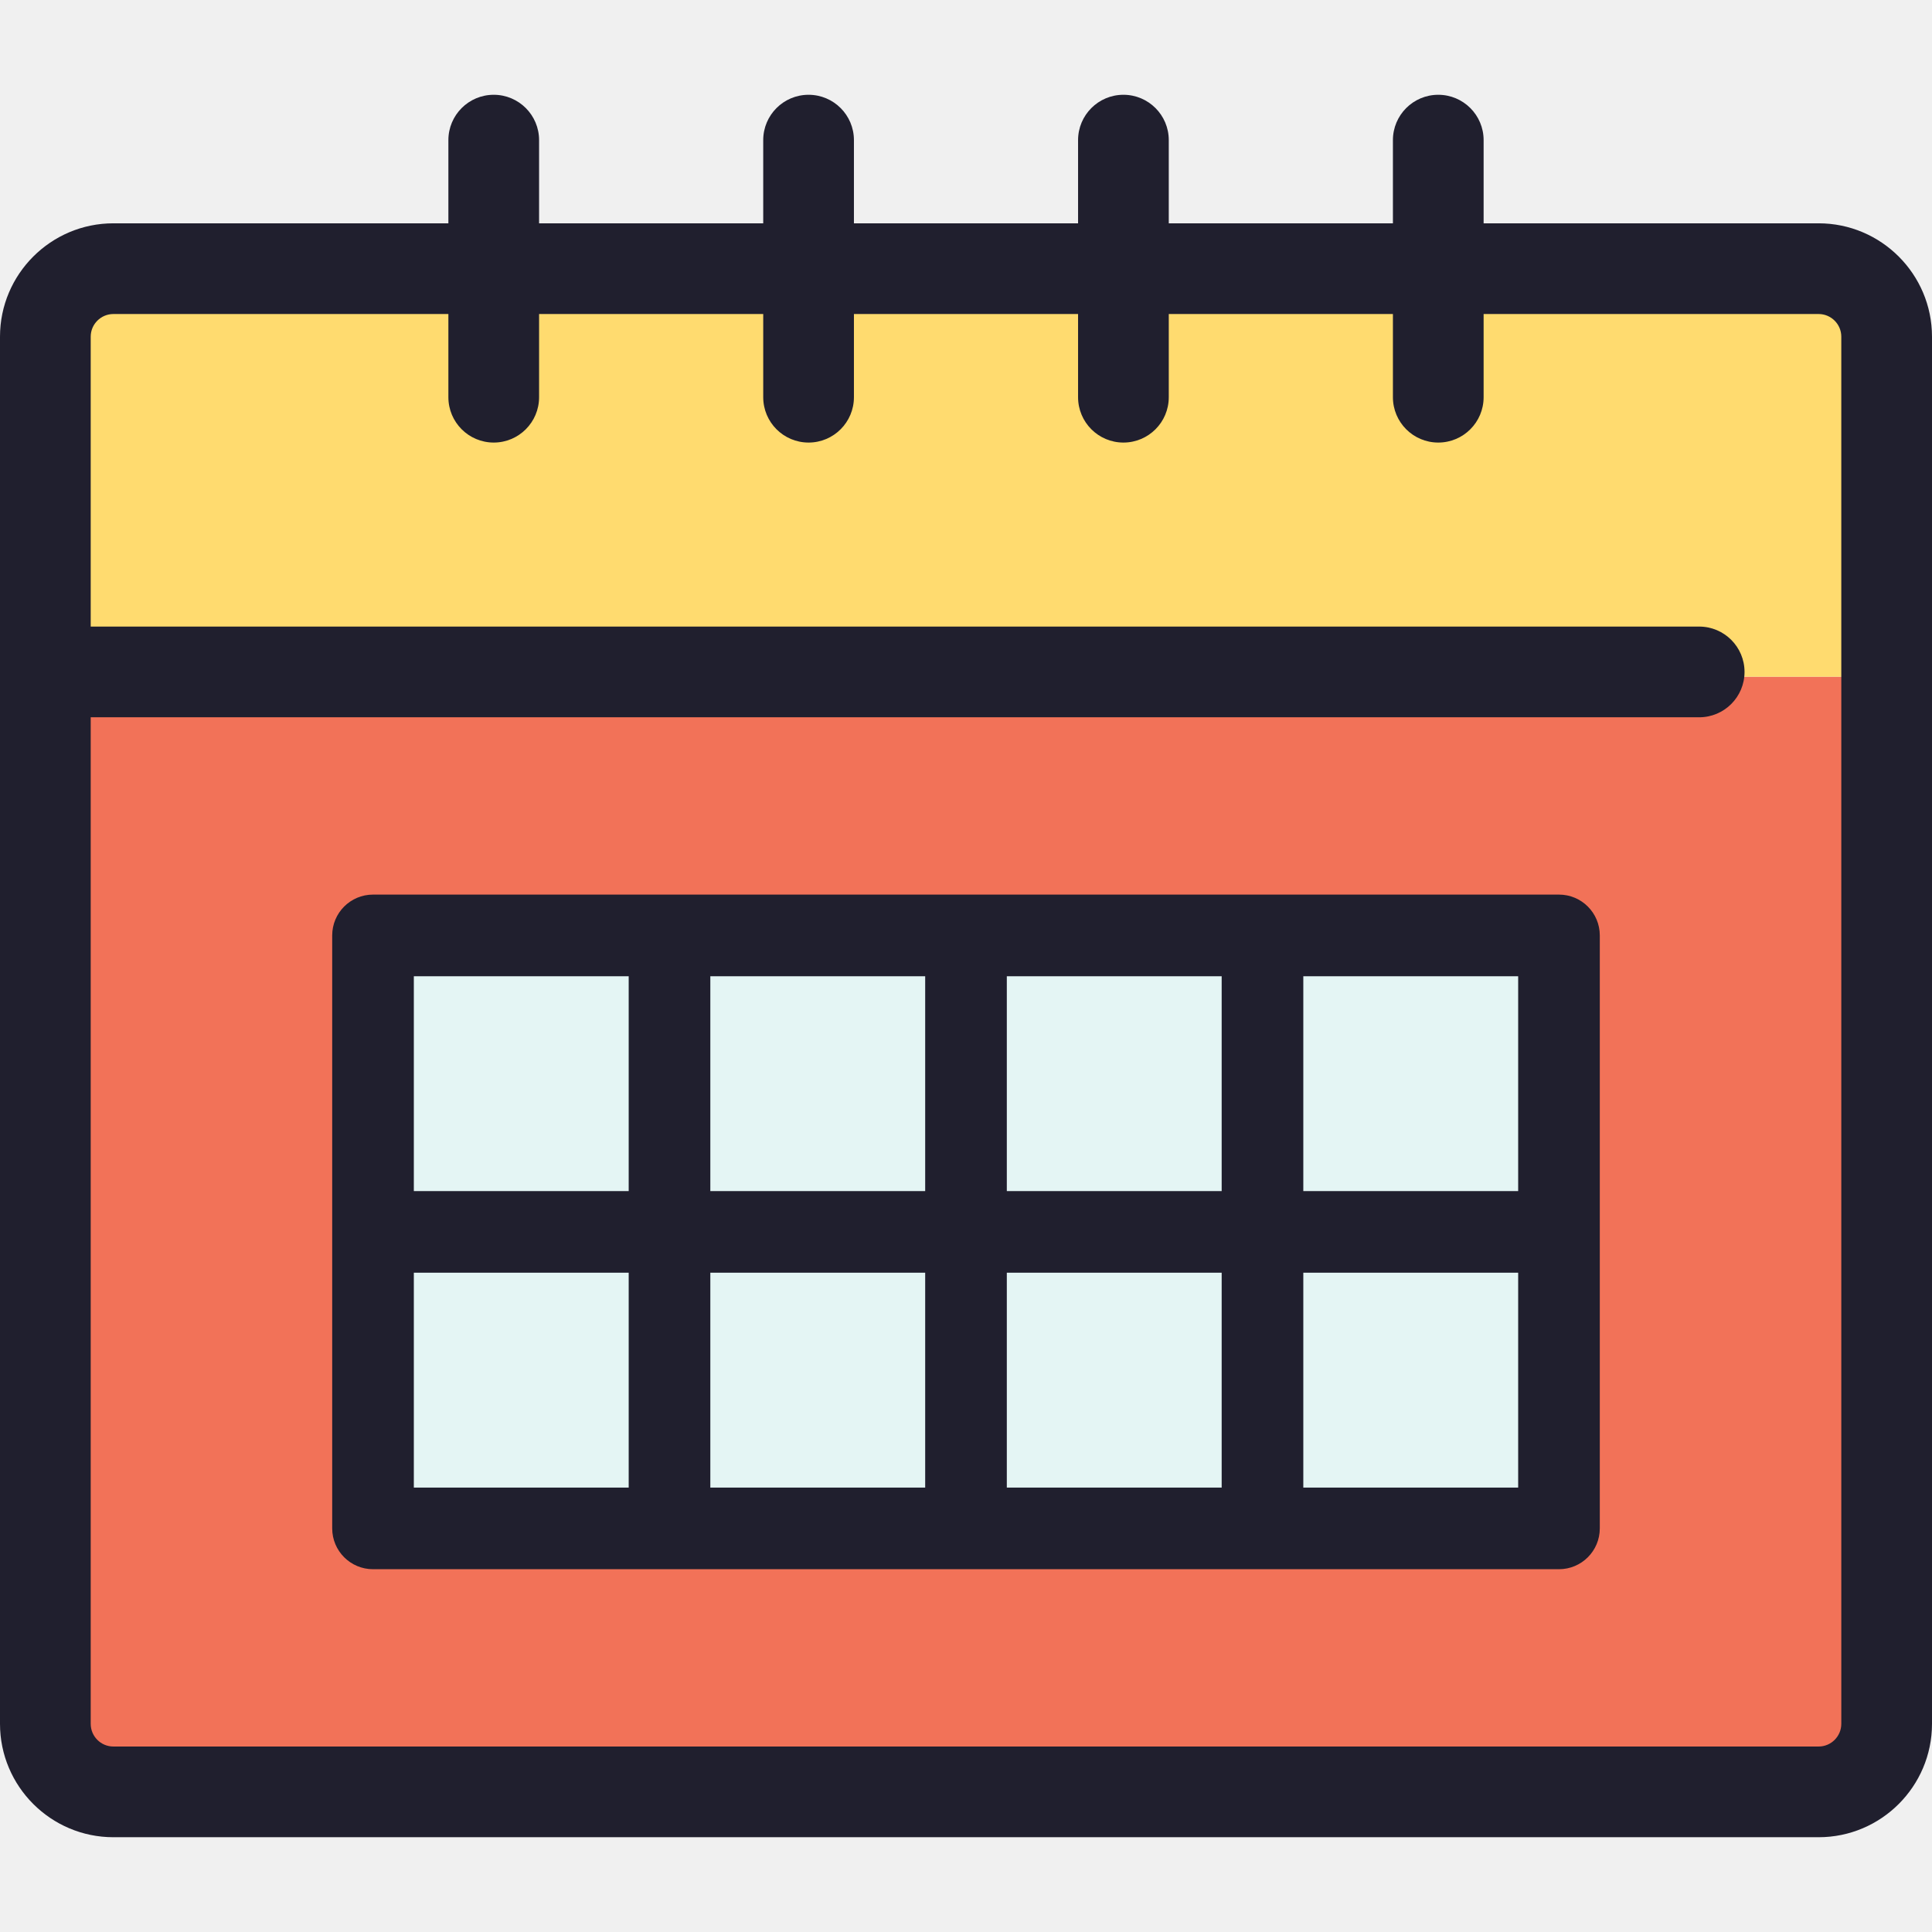
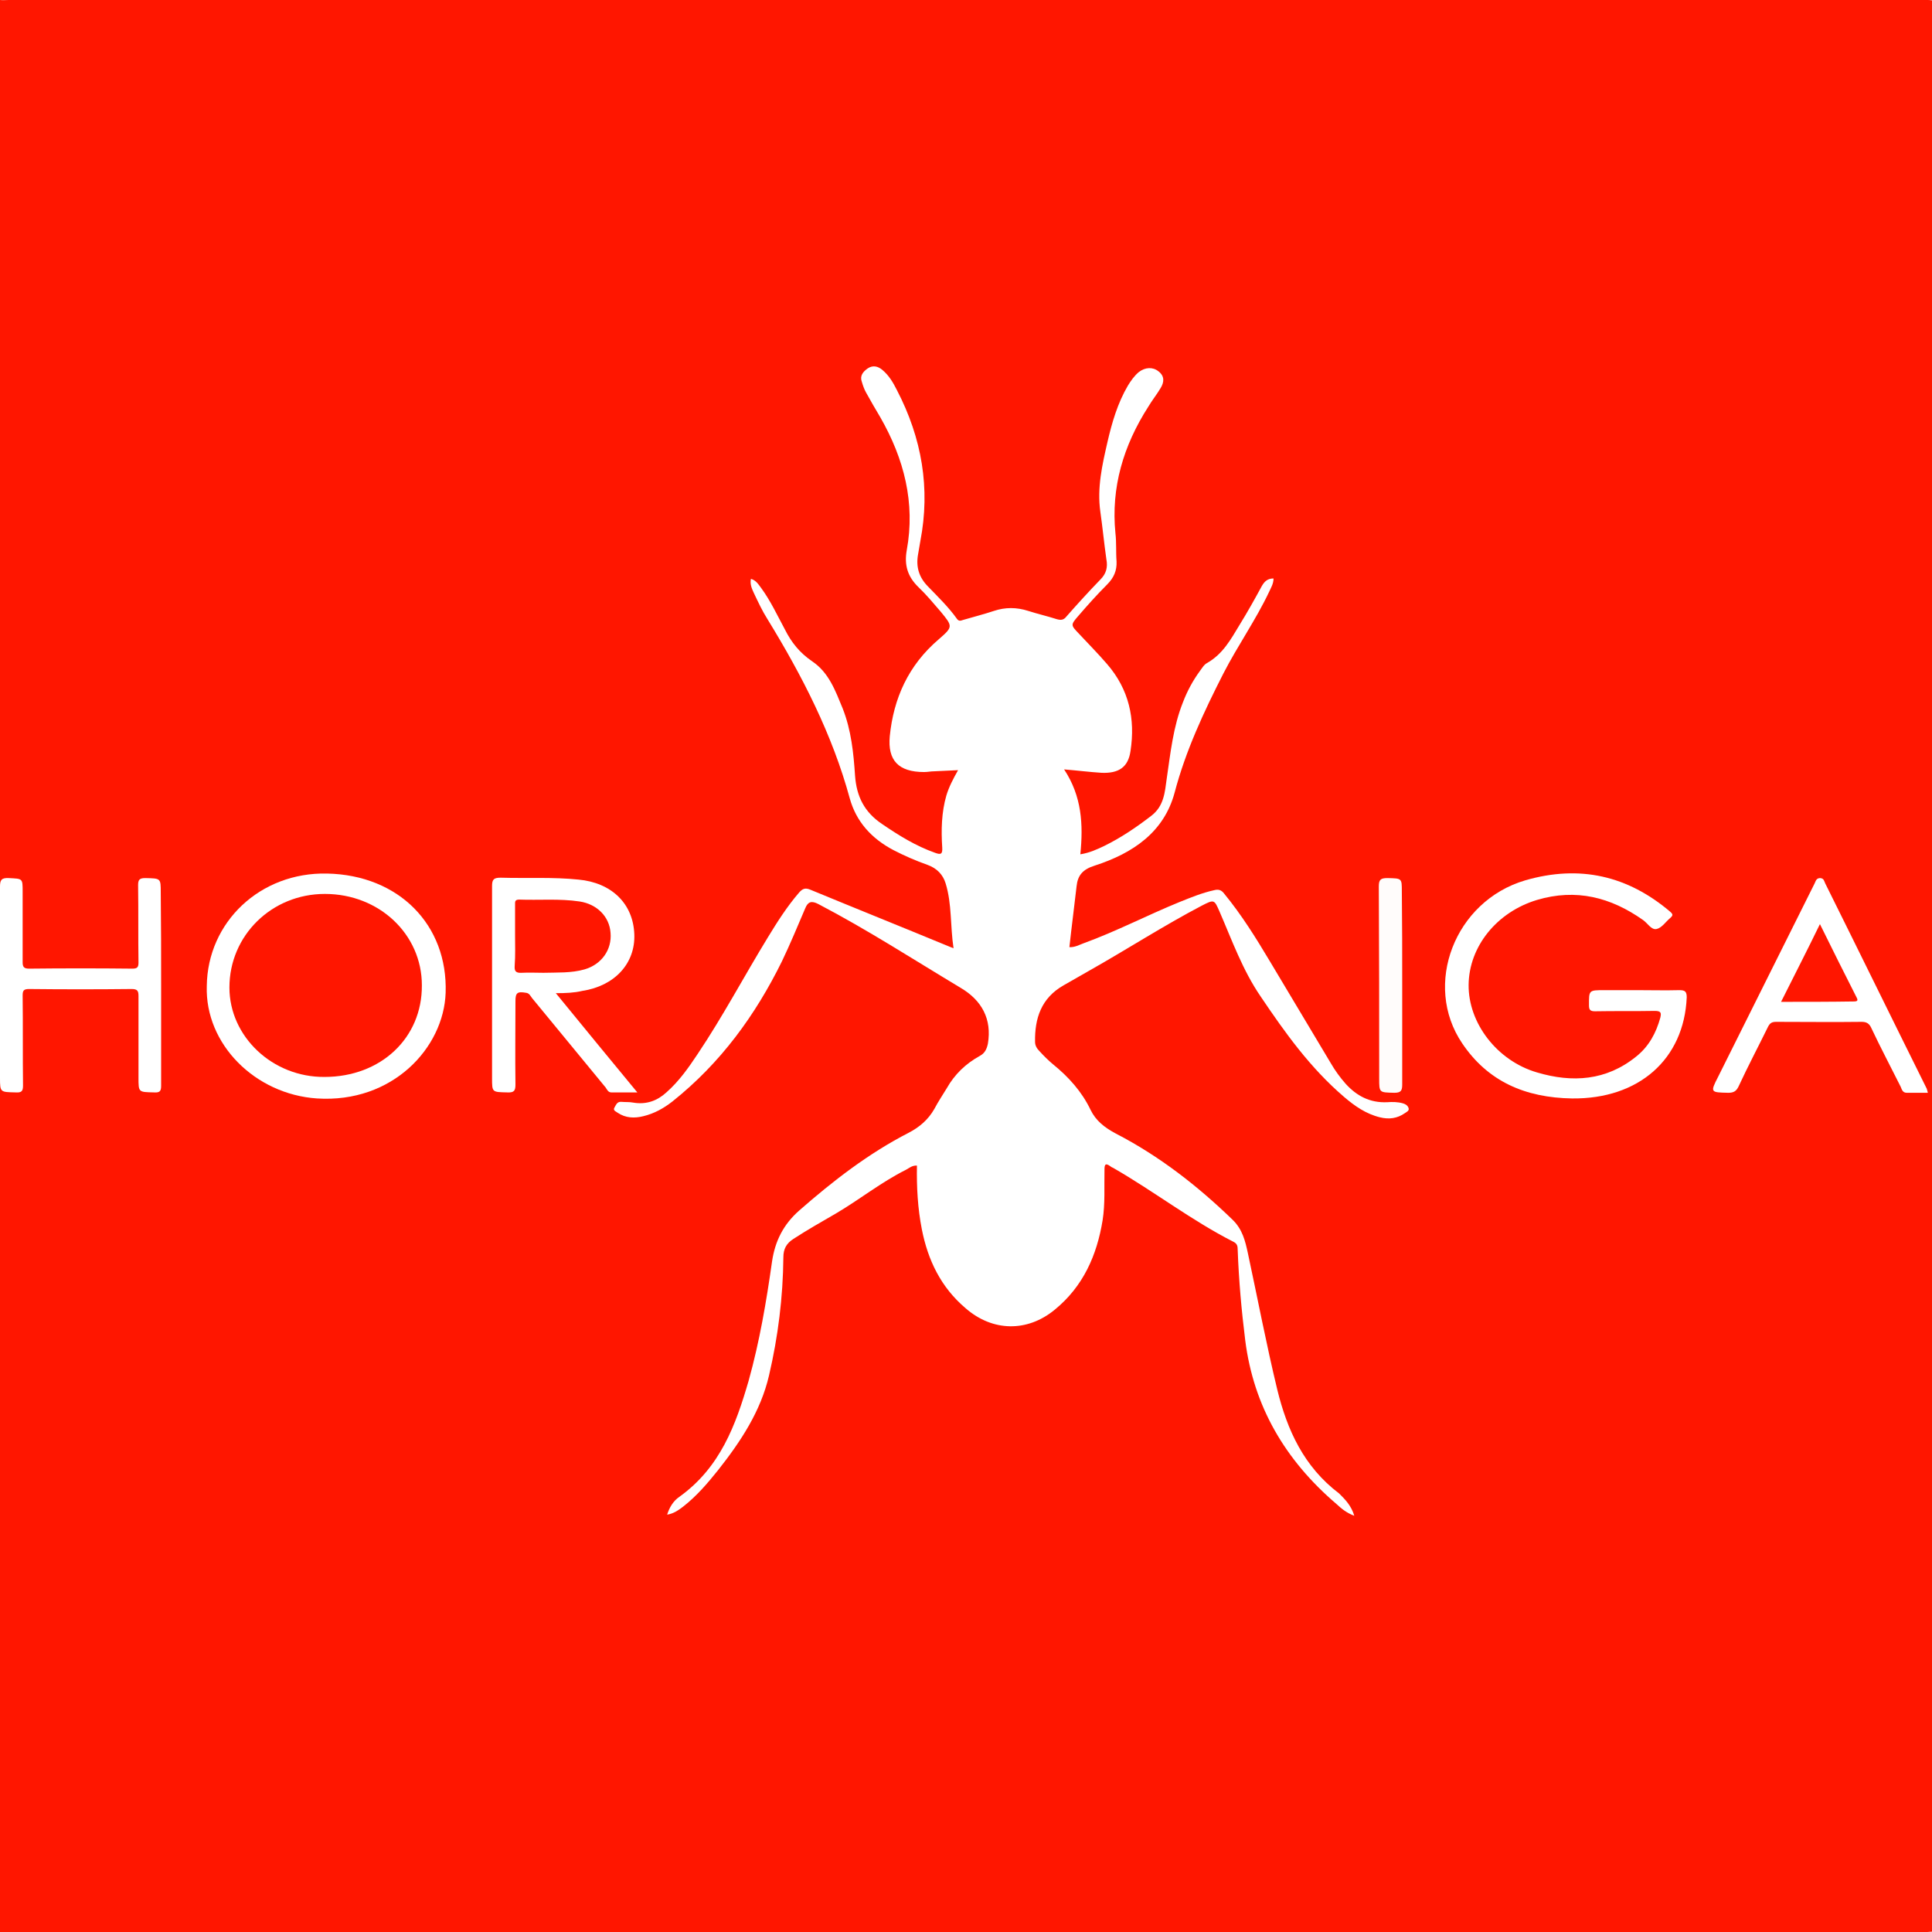
<svg xmlns="http://www.w3.org/2000/svg" version="1.1" id="Layer_1" x="0px" y="0px" viewBox="0 0 512 512" style="enable-background:new 0 0 512 512;" xml:space="preserve">
-   <g>
-     <rect x="334.314" y="249.162" style="fill:#E4F5F4;" width="78.579" height="78.567" />
-     <rect x="334.314" y="327.729" style="fill:#E4F5F4;" width="78.579" height="78.579" />
-     <rect x="255.748" y="327.729" style="fill:#E4F5F4;" width="78.567" height="78.579" />
-     <rect x="255.748" y="249.162" style="fill:#E4F5F4;" width="78.567" height="78.567" />
-     <rect x="177.169" y="249.162" style="fill:#E4F5F4;" width="78.579" height="78.567" />
-     <rect x="177.169" y="327.729" style="fill:#E4F5F4;" width="78.579" height="78.579" />
-     <rect x="98.602" y="327.729" style="fill:#E4F5F4;" width="78.567" height="78.579" />
-     <rect x="98.602" y="249.162" style="fill:#E4F5F4;" width="78.567" height="78.567" />
-   </g>
-   <path style="fill:#F27258;" d="M499.734,179.334v278.764c0,9.964-8.077,18.028-18.028,18.028H29.799  c-9.964,0-18.028-8.065-18.028-18.028V179.334h0.517H499.734z M412.898,406.309V327.73v-78.567h-78.579h-78.567h-78.579H98.607  v78.567v78.579h78.567h78.579h78.567H412.898z" />
-   <path style="fill:#FFDB6F;" d="M130.589,72.463h83.446h83.434h83.434h100.801c9.952,0,18.028,8.077,18.028,18.028v88.843H12.288  h-0.517V90.491c0-9.952,8.065-18.028,18.028-18.028H130.589z" />
-   <g>
-     <path style="fill:#201F2E;" d="M481.953,59.181h-88.778V37.136c0-6.637-5.381-12.019-12.019-12.019   c-6.638,0-12.019,5.382-12.019,12.019v22.045h-59.399V37.136c0-6.637-5.381-12.019-12.019-12.019s-12.019,5.382-12.019,12.019   v22.045h-59.4V37.136c0-6.637-5.381-12.019-12.019-12.019c-6.638,0-12.019,5.382-12.019,12.019v22.045h-59.399V37.136   c0-6.637-5.381-12.019-12.019-12.019c-6.638,0-12.019,5.382-12.019,12.019v22.045H30.047C13.479,59.181,0,72.66,0,89.228v367.608   c0,16.568,13.479,30.047,30.047,30.047h451.906c16.568,0,30.047-13.479,30.047-30.047V89.228   C512,72.66,498.521,59.181,481.953,59.181z M487.962,456.837c0,3.314-2.696,6.009-6.009,6.009H30.047   c-3.314,0-6.009-2.696-6.009-6.009V190.088h426.262c6.638,0,12.019-5.382,12.019-12.019c0-6.637-5.381-12.019-12.019-12.019H24.038   V89.228c0-3.314,2.696-6.009,6.009-6.009h88.778v22.045c0,6.637,5.381,12.019,12.019,12.019c6.638,0,12.019-5.382,12.019-12.019   V83.219h59.399v22.045c0,6.637,5.381,12.019,12.019,12.019s12.019-5.382,12.019-12.019V83.219h59.4v22.045   c0,6.637,5.381,12.019,12.019,12.019s12.019-5.382,12.019-12.019V83.219h59.399v22.045c0,6.637,5.381,12.019,12.019,12.019   c6.638,0,12.019-5.382,12.019-12.019V83.219h88.779c3.314,0,6.009,2.696,6.009,6.009V456.837z" />
-     <path style="fill:#201F2E;" d="M413.146,237.077h-78.573H256h-78.573H98.854c-5.975,0-10.817,4.842-10.817,10.817v78.574v78.573   c0,5.975,4.842,10.817,10.817,10.817h78.573H256h78.573h78.573c5.975,0,10.817-4.842,10.817-10.817v-78.573v-78.574   C423.962,241.919,419.12,237.077,413.146,237.077z M166.61,394.224h-56.939v-56.939h56.939V394.224z M166.61,315.651h-56.939   v-56.94h56.939V315.651z M245.183,394.224h-56.939v-56.939h56.939V394.224z M245.183,315.651h-56.939v-56.94h56.939V315.651z    M323.756,394.224h-56.939v-56.939h56.939V394.224z M323.756,315.651h-56.939v-56.94h56.939V315.651z M402.329,394.224H345.39   v-56.939h56.939V394.224z M402.329,315.651H345.39v-56.94h56.939V315.651z" />
-   </g>
-   <g>
- </g>
-   <g>
- </g>
-   <g>
- </g>
-   <g>
- </g>
-   <g>
- </g>
-   <g>
- </g>
-   <g>
- </g>
-   <g>
- </g>
-   <g>
- </g>
-   <g>
- </g>
-   <g>
- </g>
-   <g>
- </g>
-   <g>
- </g>
-   <g>
- </g>
-   <g>
- </g>
+   <style type="text/css">
+ 	.st0{fill:#FF1600;}
+ 	.st1{fill:#FFFFFF;}
+ 	.st2{fill:#FFFCFB;}
+ </style>
+   <path class="st0" d="M0,512C0,321.8,0,152.2,0,2.6c0-0.9,0-1.7,0-2.6C0.8,0.1,1.5,0,2.3,0c169.5,0,339,0,508.4,0  c0.4,0,0.8,0,1.3,0.1c0,2.3,0,4.7,0,7c0,155.8,0,322.9,0,501.3c0,1.2,0,2.3,0,3.5c-0.4,0-0.8,0.1-1.2,0.1c-170,0-340,0-510.1,0  C0.5,512,0.2,512,0,512z" />
+   <path class="st1" d="M358.9,401.7c-2.1-0.8-3.4-1.9-4.7-3.1c-13.7-11.7-22-26-24.2-43.4c-1-8-1.7-15.9-2-24c0-0.9-0.1-1.6-1.1-2.1  c-11.2-5.7-21.1-13.4-31.9-19.6c-0.2-0.1-0.5-0.2-0.7-0.4c-1.5-1.1-1.6-0.3-1.6,1c-0.1,4.4,0.2,8.9-0.5,13.3  c-1.5,9.2-5.1,17.5-12.7,23.7c-7.3,6-16.5,5.8-23.6-0.4c-6.6-5.6-10-12.8-11.6-20.9c-1.1-5.6-1.4-11.2-1.3-16.9  c-1.2-0.1-2,0.6-2.9,1.1c-6.6,3.3-12.3,7.9-18.6,11.6c-3.8,2.2-7.5,4.3-11.2,6.7c-1.9,1.2-2.7,2.7-2.7,4.9  c-0.1,10.6-1.4,21-3.8,31.3c-2.2,9.5-7.5,17.5-13.5,25.1c-2.8,3.5-5.7,6.9-9.3,9.7c-1.2,0.9-2.4,1.8-4.2,2.1  c0.6-1.9,1.6-3.6,3.2-4.7c10.9-7.8,15-19.1,18.4-30.8c2.9-10.4,4.7-21,6.2-31.6c0.8-5.4,3-9.8,7.2-13.5c8.9-7.8,18.3-15.1,29-20.6  c2.9-1.5,5.2-3.5,6.8-6.3c1-1.9,2.2-3.7,3.3-5.5c2.1-3.7,5-6.5,8.8-8.6c1.3-0.7,1.8-1.8,2.1-3.2c1.1-6.5-1.6-11.5-7.2-14.8  c-12.5-7.5-24.7-15.4-37.7-22.2c-1.9-1-2.8-0.6-3.5,1.1c-2,4.7-4,9.5-6.2,14.1c-7,14.2-16.2,26.9-29,37.1c-2.3,1.8-4.8,3.2-7.7,3.9  c-2.4,0.6-4.7,0.5-6.8-0.9c-0.5-0.4-1.4-0.6-0.8-1.5c0.4-0.7,0.7-1.5,1.8-1.4c1,0.1,2.1,0,3.1,0.2c3.5,0.6,6.4-0.5,8.8-2.7  c3.4-3,5.9-6.6,8.3-10.2c6.7-10,12.3-20.6,18.6-30.9c2.5-4.1,5.1-8.2,8.3-11.9c0.9-1,1.6-1.3,3-0.7c12.1,5,24.3,9.9,36.4,14.9  c0.4,0.2,0.8,0.3,1.5,0.6c-0.9-5.9-0.4-11.7-2.1-17.2c-0.7-2.3-2.3-4-4.8-4.9c-3.1-1.1-6.1-2.4-9-3.9c-5.9-3.1-9.9-7.6-11.6-13.7  c-4.6-16.9-12.6-32.5-21.8-47.5c-1.4-2.2-2.5-4.6-3.6-6.9c-0.5-1.1-1.1-2.3-0.8-3.8c1.4,0.4,2,1.5,2.7,2.4c2.5,3.4,4.3,7.3,6.3,11  c1.7,3.4,3.9,6.2,7.3,8.5c4.4,3,6.1,7.8,8,12.4c2.3,5.8,2.9,11.9,3.3,17.9c0.4,5.4,2.4,9.6,7.2,12.8c4.4,3,8.9,5.8,14,7.6  c1.6,0.6,2,0.3,1.9-1.4c-0.3-4.6-0.2-9.3,1.1-13.8c0.7-2.3,1.8-4.4,3.1-6.7c-2.3,0.1-4.3,0.2-6.3,0.3c-0.9,0-1.8,0.2-2.7,0.2  c-6.8,0-9.7-3.1-9.1-9.5c1-10,4.9-18.8,13-25.7c3.8-3.3,3.7-3.4,0.5-7.3c-1.9-2.2-3.8-4.5-5.9-6.5c-2.9-2.8-3.8-5.9-3.1-9.8  c2.3-12.5-0.7-24.2-7-35.2c-1.3-2.2-2.6-4.4-3.8-6.6c-0.5-0.9-0.8-1.8-1.1-2.8c-0.6-1.6,0.3-2.7,1.6-3.6c1.4-0.9,2.7-0.5,3.8,0.4  c1.8,1.5,2.9,3.4,3.9,5.4c6.6,12.7,8.9,26,6.2,40c-0.2,1.2-0.4,2.4-0.6,3.5c-0.6,3.3,0.2,6.1,2.7,8.6c2.6,2.7,5.4,5.4,7.6,8.5  c0.5,0.7,1,0.5,1.6,0.3c2.7-0.8,5.5-1.5,8.2-2.4c3-1,6-1,9.1,0c2.5,0.8,5.1,1.4,7.6,2.2c1.1,0.3,1.8,0.2,2.5-0.7  c2.9-3.3,5.9-6.6,9-9.8c1.6-1.6,2-3.3,1.6-5.4c-0.6-4.2-1-8.4-1.6-12.6c-0.9-6.3,0.5-12.4,1.9-18.5c1.2-5.2,2.7-10.3,5.4-14.9  c0.8-1.3,1.7-2.6,2.9-3.6c1.7-1.3,3.7-1.4,5.2-0.2c1.7,1.3,1.5,2.9,0.6,4.4c-1,1.7-2.3,3.3-3.3,5c-6.6,10.3-9.9,21.4-8.7,33.5  c0.3,2.5,0.1,5,0.3,7.5c0.1,2.4-0.7,4.3-2.5,6.1c-2.7,2.7-5.2,5.5-7.7,8.4c-2,2.3-1.9,2.4,0.1,4.5c2.5,2.7,5.2,5.4,7.6,8.2  c5.8,6.7,7.5,14.5,6.2,23c-0.6,4.3-3.1,6-7.7,5.8c-3.1-0.2-6.3-0.6-9.9-0.9c4.7,7.1,5.1,14.6,4.3,22.5c2.5-0.4,4.4-1.3,6.3-2.2  c4.5-2.2,8.6-5,12.5-8c3.4-2.6,3.6-6.3,4.1-9.9c1-6.8,1.7-13.7,4.3-20.2c1.1-2.9,2.6-5.7,4.5-8.3c0.6-0.8,1.1-1.7,1.9-2.1  c4.2-2.4,6.3-6.3,8.6-10.1c2.1-3.4,4-6.8,5.9-10.3c0.7-1.2,1.5-2,3.1-2c0,1.4-0.7,2.5-1.2,3.6c-3.5,7.4-8.3,14.2-12.1,21.6  c-5.2,10.2-10,20.5-12.9,31.5c-2.8,10.5-11,16.1-21.2,19.4c-3.2,1-4.5,2.6-4.8,5.5c-0.6,5.3-1.3,10.6-1.9,16.1  c1.4,0.1,2.6-0.6,3.7-1c8.8-3.2,17-7.5,25.6-11c3-1.2,5.9-2.4,9.1-3.1c1.2-0.3,1.9,0,2.6,0.9c4.6,5.6,8.4,11.7,12.1,17.9  c5.4,9,10.8,18.1,16.2,27.1c1.1,1.9,2.4,3.7,3.9,5.4c2.9,3.2,6.4,5.1,11,4.9c1.4-0.1,2.8-0.1,4.2,0.3c0.7,0.2,1.3,0.6,1.5,1.3  c0.2,0.7-0.6,1-1,1.3c-2,1.4-4.2,1.7-6.6,1.1c-3.7-0.9-6.7-3-9.5-5.4c-9-7.7-15.7-17.1-22.1-26.6c-4.8-7-7.6-14.9-10.9-22.5  c-1.4-3.2-1.4-3.3-4.7-1.6c-10.1,5.3-19.7,11.5-29.6,17.1c-2.3,1.3-4.7,2.7-7,4c-6,3.4-7.7,8.8-7.6,15c0,1,0.5,1.8,1.2,2.5  c1.1,1.2,2.3,2.4,3.5,3.4c4.2,3.4,7.7,7.3,10,12.1c1.4,2.9,3.7,4.7,6.7,6.3c11.6,6,21.7,13.9,30.9,22.8c2.7,2.6,3.4,5.7,4.1,8.9  c2.6,12.1,4.9,24.2,7.8,36.2c2.6,10.6,7,20.4,16.4,27.5C356.5,397.4,358.1,399,358.9,401.7z" />
+   <path class="st1" d="M434,262.4c3.7,0,7.3,0.1,11,0c1.5,0,2,0.3,2,1.9c-0.7,16.4-12.7,27-30.4,26.8c-12.4-0.2-22.3-4.5-29.1-14.6  c-10.5-15.5-2-37.7,16.7-43.2c14.5-4.2,27.2-1.2,38.4,8.3c0.8,0.7,0.8,1,0,1.7c-1.2,1-2.2,2.6-3.6,2.9c-1.4,0.3-2.4-1.6-3.6-2.4  c-8.5-6-17.7-8.4-28.1-5.3c-10.6,3.2-18,12.3-18.1,22.5c-0.1,10.1,7.5,20.1,18.1,23.2c9.4,2.8,18.4,2.2,26.3-4.2  c3.4-2.7,5.3-6.3,6.4-10.3c0.3-1.3,0.2-1.8-1.5-1.8c-5.3,0.1-10.5,0-15.8,0.1c-1.3,0-1.6-0.4-1.6-1.6c0-4-0.1-4,4.1-4  C428.1,262.4,431.1,262.4,434,262.4C434,262.4,434,262.4,434,262.4z" />
+   <path class="st1" d="M54.8,261.3c0.2-16.9,14.1-30.2,31.9-29.8c19,0.4,32,13.6,31.4,31.6c-0.5,14.6-14.1,29.3-34.1,28  C67.6,290,54.3,276.7,54.8,261.3z" />
+   <path class="st1" d="M147.3,263.2c7.3,8.9,14.3,17.5,21.6,26.3c-2.5,0-4.7,0-6.9,0c-0.8,0-1.1-0.7-1.5-1.3  c-6.5-7.9-13-15.8-19.5-23.7c-0.4-0.5-0.7-1.3-1.6-1.4c-2.3-0.4-2.8,0-2.8,2.2c0,7.4-0.1,14.7,0,22.1c0,1.6-0.3,2.2-2.2,2.1  c-4-0.1-4,0-4-3.8c0-17,0-33.9,0-50.9c0-1.8,0.5-2.2,2.3-2.2c6.9,0.2,13.8-0.2,20.6,0.5c8.7,0.8,14.5,6.3,14.8,14.5  c0.3,7.7-5.2,13.7-13.8,15C152.2,263.1,150,263.2,147.3,263.2z" />
+   <path class="st1" d="M42.7,261.2c0,8.9,0,17.8,0,26.6c0,1.4-0.4,1.8-1.9,1.7c-4.1-0.1-4.1,0-4.1-3.9c0-7.2,0-14.4,0-21.7  c0-1.3-0.3-1.8-1.8-1.8c-9.1,0.1-18.1,0.1-27.2,0c-1.4,0-1.7,0.4-1.7,1.7c0.1,8,0,15.9,0.1,23.9c0,1.5-0.4,1.9-2,1.8  c-4-0.1-4.1,0-4.1-3.8c0-16.9,0-33.8,0-50.7c0-1.7,0.3-2.4,2.3-2.3c3.7,0.2,3.7,0,3.7,3.6c0,6.2,0,12.5,0,18.7  c0,1.2,0.3,1.7,1.7,1.7c9.1-0.1,18.3-0.1,27.4,0c1.3,0,1.6-0.4,1.6-1.6c-0.1-6.8,0-13.6-0.1-20.5c0-1.4,0.3-1.9,1.9-1.9  c4.1,0.1,4.1,0,4.1,3.8C42.7,244.8,42.7,253,42.7,261.2z" />
+   <path class="st1" d="M510.9,289.6c-2,0-3.8,0-5.6,0c-1.1,0-1.3-0.9-1.6-1.6c-2.6-5.2-5.3-10.3-7.8-15.6c-0.5-1.1-1.2-1.6-2.5-1.6  c-7.6,0.1-15.2,0-22.7,0c-1.1,0-1.6,0.3-2.1,1.2c-2.6,5.3-5.4,10.6-7.9,16c-0.6,1.2-1.3,1.6-2.7,1.6c-4.7-0.1-4.8-0.1-2.7-4.2  c8.5-17.1,17.1-34.2,25.6-51.3c0.3-0.6,0.4-1.4,1.5-1.4c1,0.1,1,0.8,1.3,1.4c9,18.1,17.9,36.3,26.9,54.4  C510.7,288.9,510.8,289.1,510.9,289.6z" />
+   <path class="st2" d="M371.6,261.2c0,8.7,0,17.5,0,26.2c0,1.6-0.3,2.2-2.1,2.2c-4-0.1-4,0-4-3.8c0-17,0-33.9-0.1-50.9  c0-1.8,0.5-2.2,2.3-2.2c3.8,0.1,3.8,0,3.8,3.5C371.6,244.6,371.6,252.9,371.6,261.2z" />
+   <path class="st0" d="M111.8,261.1c0.1,14-10.9,24.3-25.8,24.3c-13.8,0.1-25.2-10.7-25.2-23.7c0-13.8,11.2-24.8,25.3-24.8  C100.5,236.9,111.8,247.6,111.8,261.1z" />
+   <path class="st0" d="M136.5,247.9c0-2.7,0-5.4,0-8.1c0-0.8-0.1-1.4,1.1-1.4c5.3,0.2,10.7-0.3,16,0.5c4.6,0.7,7.9,4,8.2,8.3  c0.4,4.5-2.4,8.4-6.9,9.7c-3.5,1-7.2,0.8-10.9,0.9c-1.9,0-3.8-0.1-5.7,0c-1.7,0.1-2-0.5-1.9-1.9  C136.6,253.2,136.5,250.6,136.5,247.9z" />
+   <path class="st0" d="M472,265.5c3.5-7,6.9-13.6,10.3-20.6c3.3,6.7,6.5,13.1,9.7,19.4c0.5,0.9,0.2,1.1-0.8,1.1  C484.9,265.5,478.6,265.5,472,265.5z" />
</svg>
